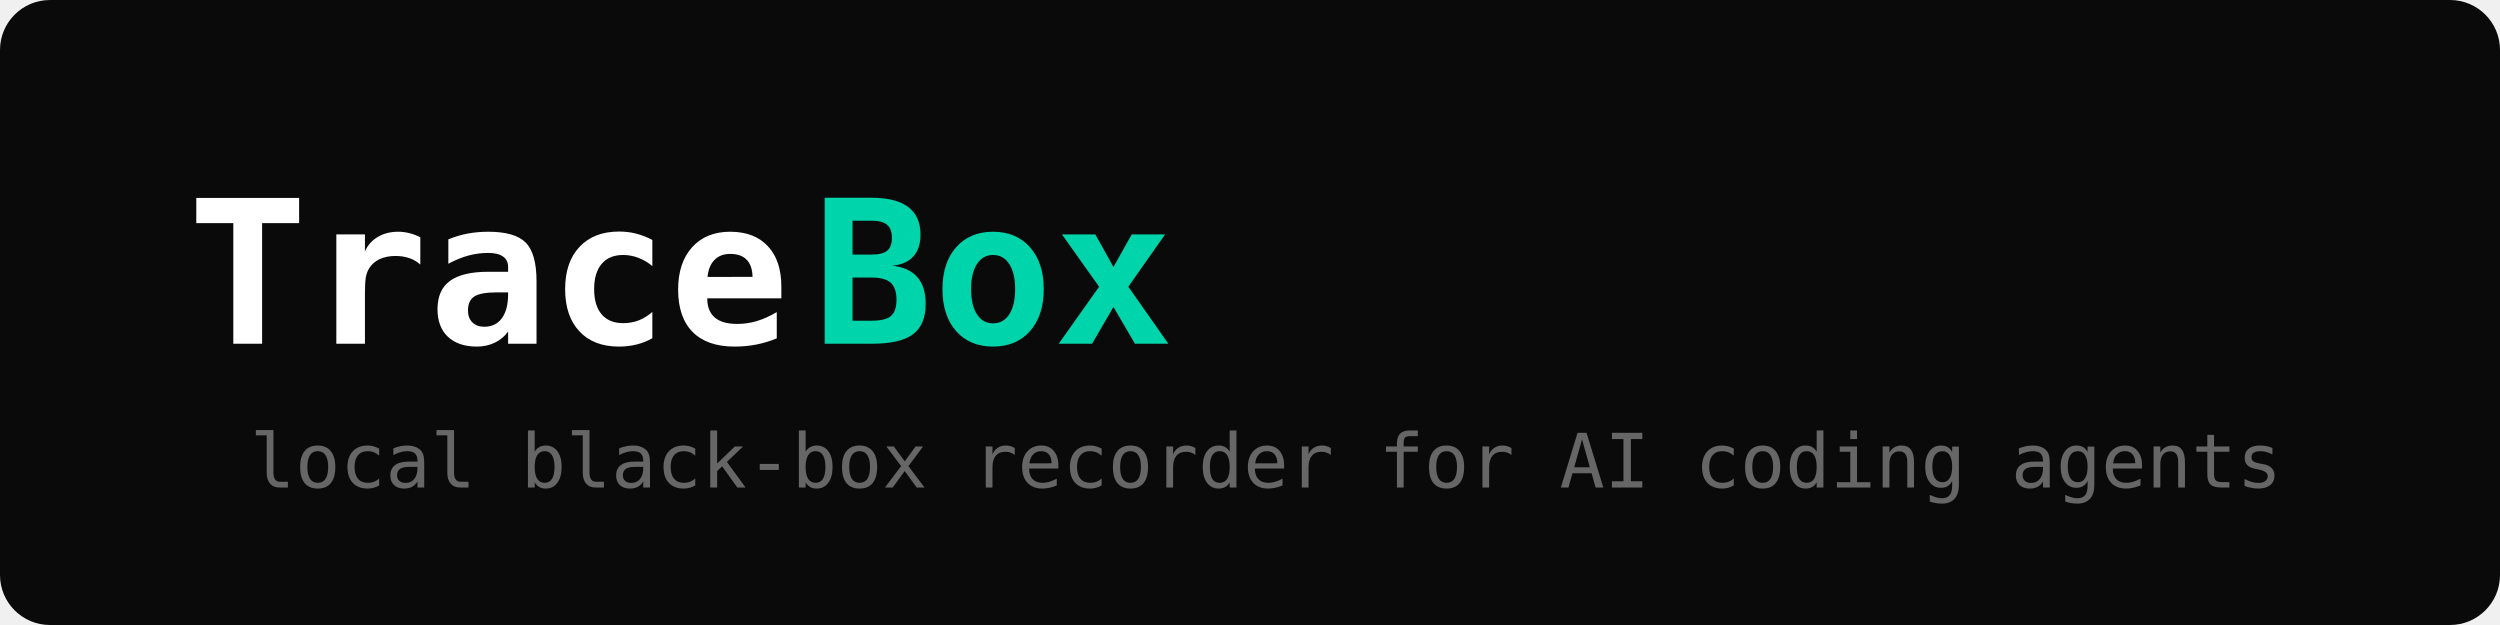
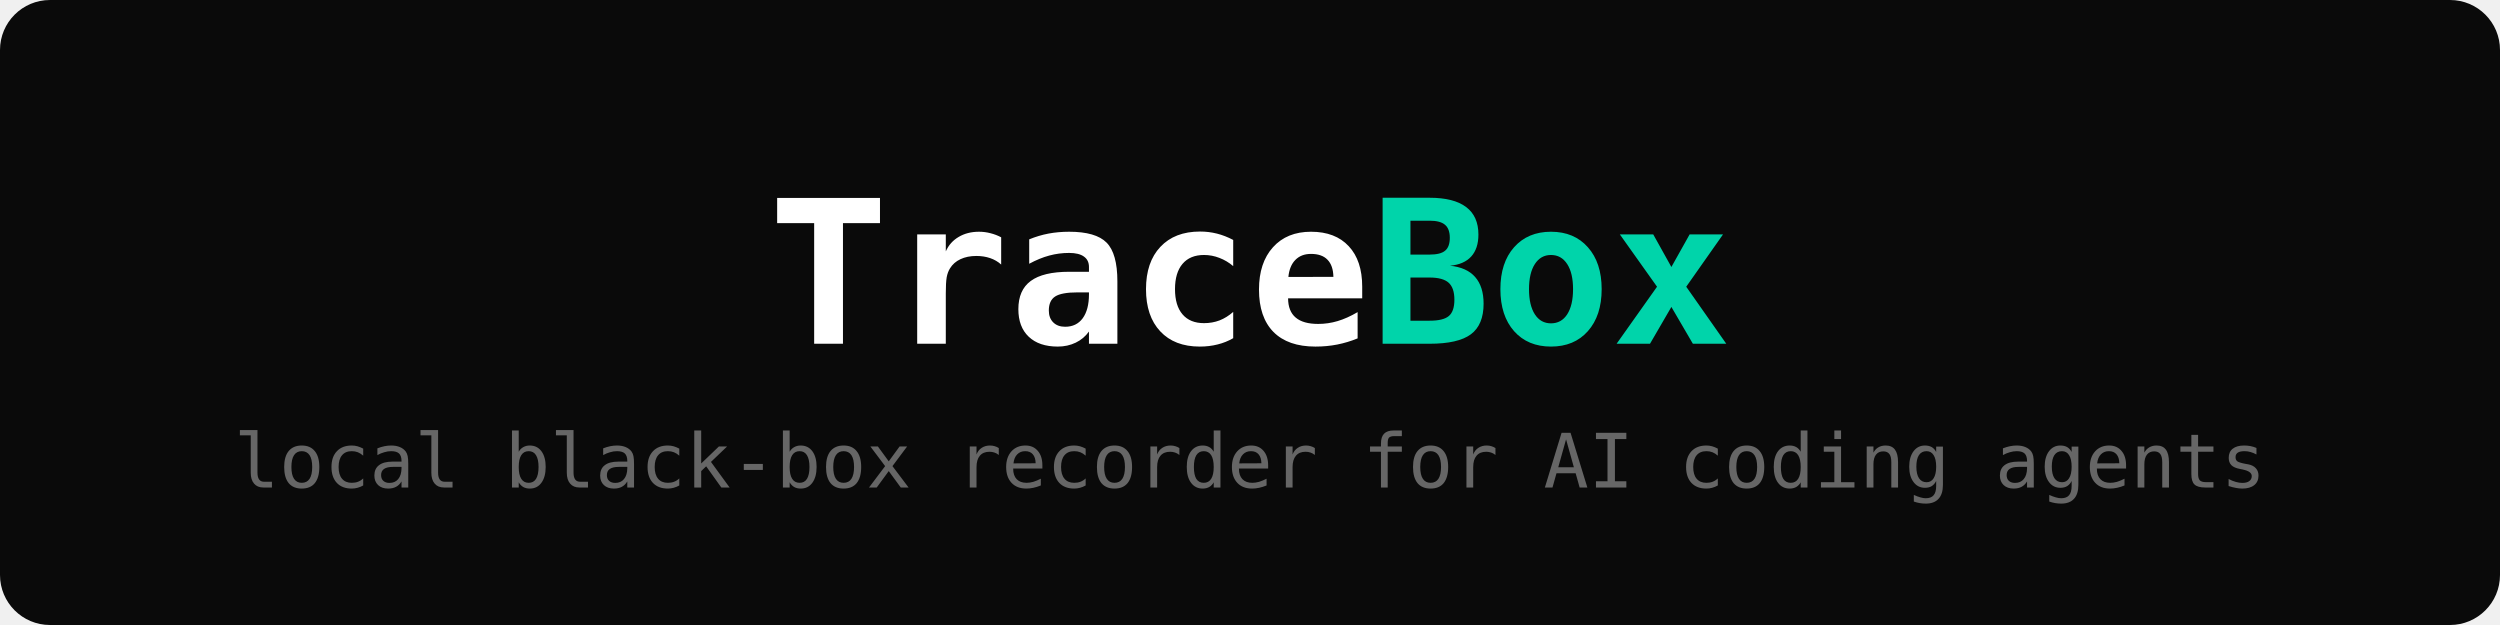
<svg xmlns="http://www.w3.org/2000/svg" viewBox="0 0 400 100">
  <rect width="400" height="100" fill="#0a0a0a" rx="8" />
-   <text x="30" y="55" font-family="SF Mono, monospace" font-size="32" font-weight="bold" fill="#ffffff">Trace</text>
-   <text x="130" y="55" font-family="SF Mono, monospace" font-size="32" font-weight="bold" fill="#00d4aa">Box</text>
-   <text x="40" y="78" font-family="SF Mono, monospace" font-size="12" fill="#666666">local black-box recorder for AI coding agents</text>
+   <text x="200" y="55" font-family="SF Mono, monospace" font-size="32" font-weight="bold" text-anchor="middle" fill="#ffffff">Trace<tspan fill="#00d4aa">Box</tspan>
+   </text>
+   <text x="200" y="78" font-family="SF Mono, monospace" font-size="12" fill="#666666" text-anchor="middle">local black-box recorder for AI coding agents</text>
</svg>
